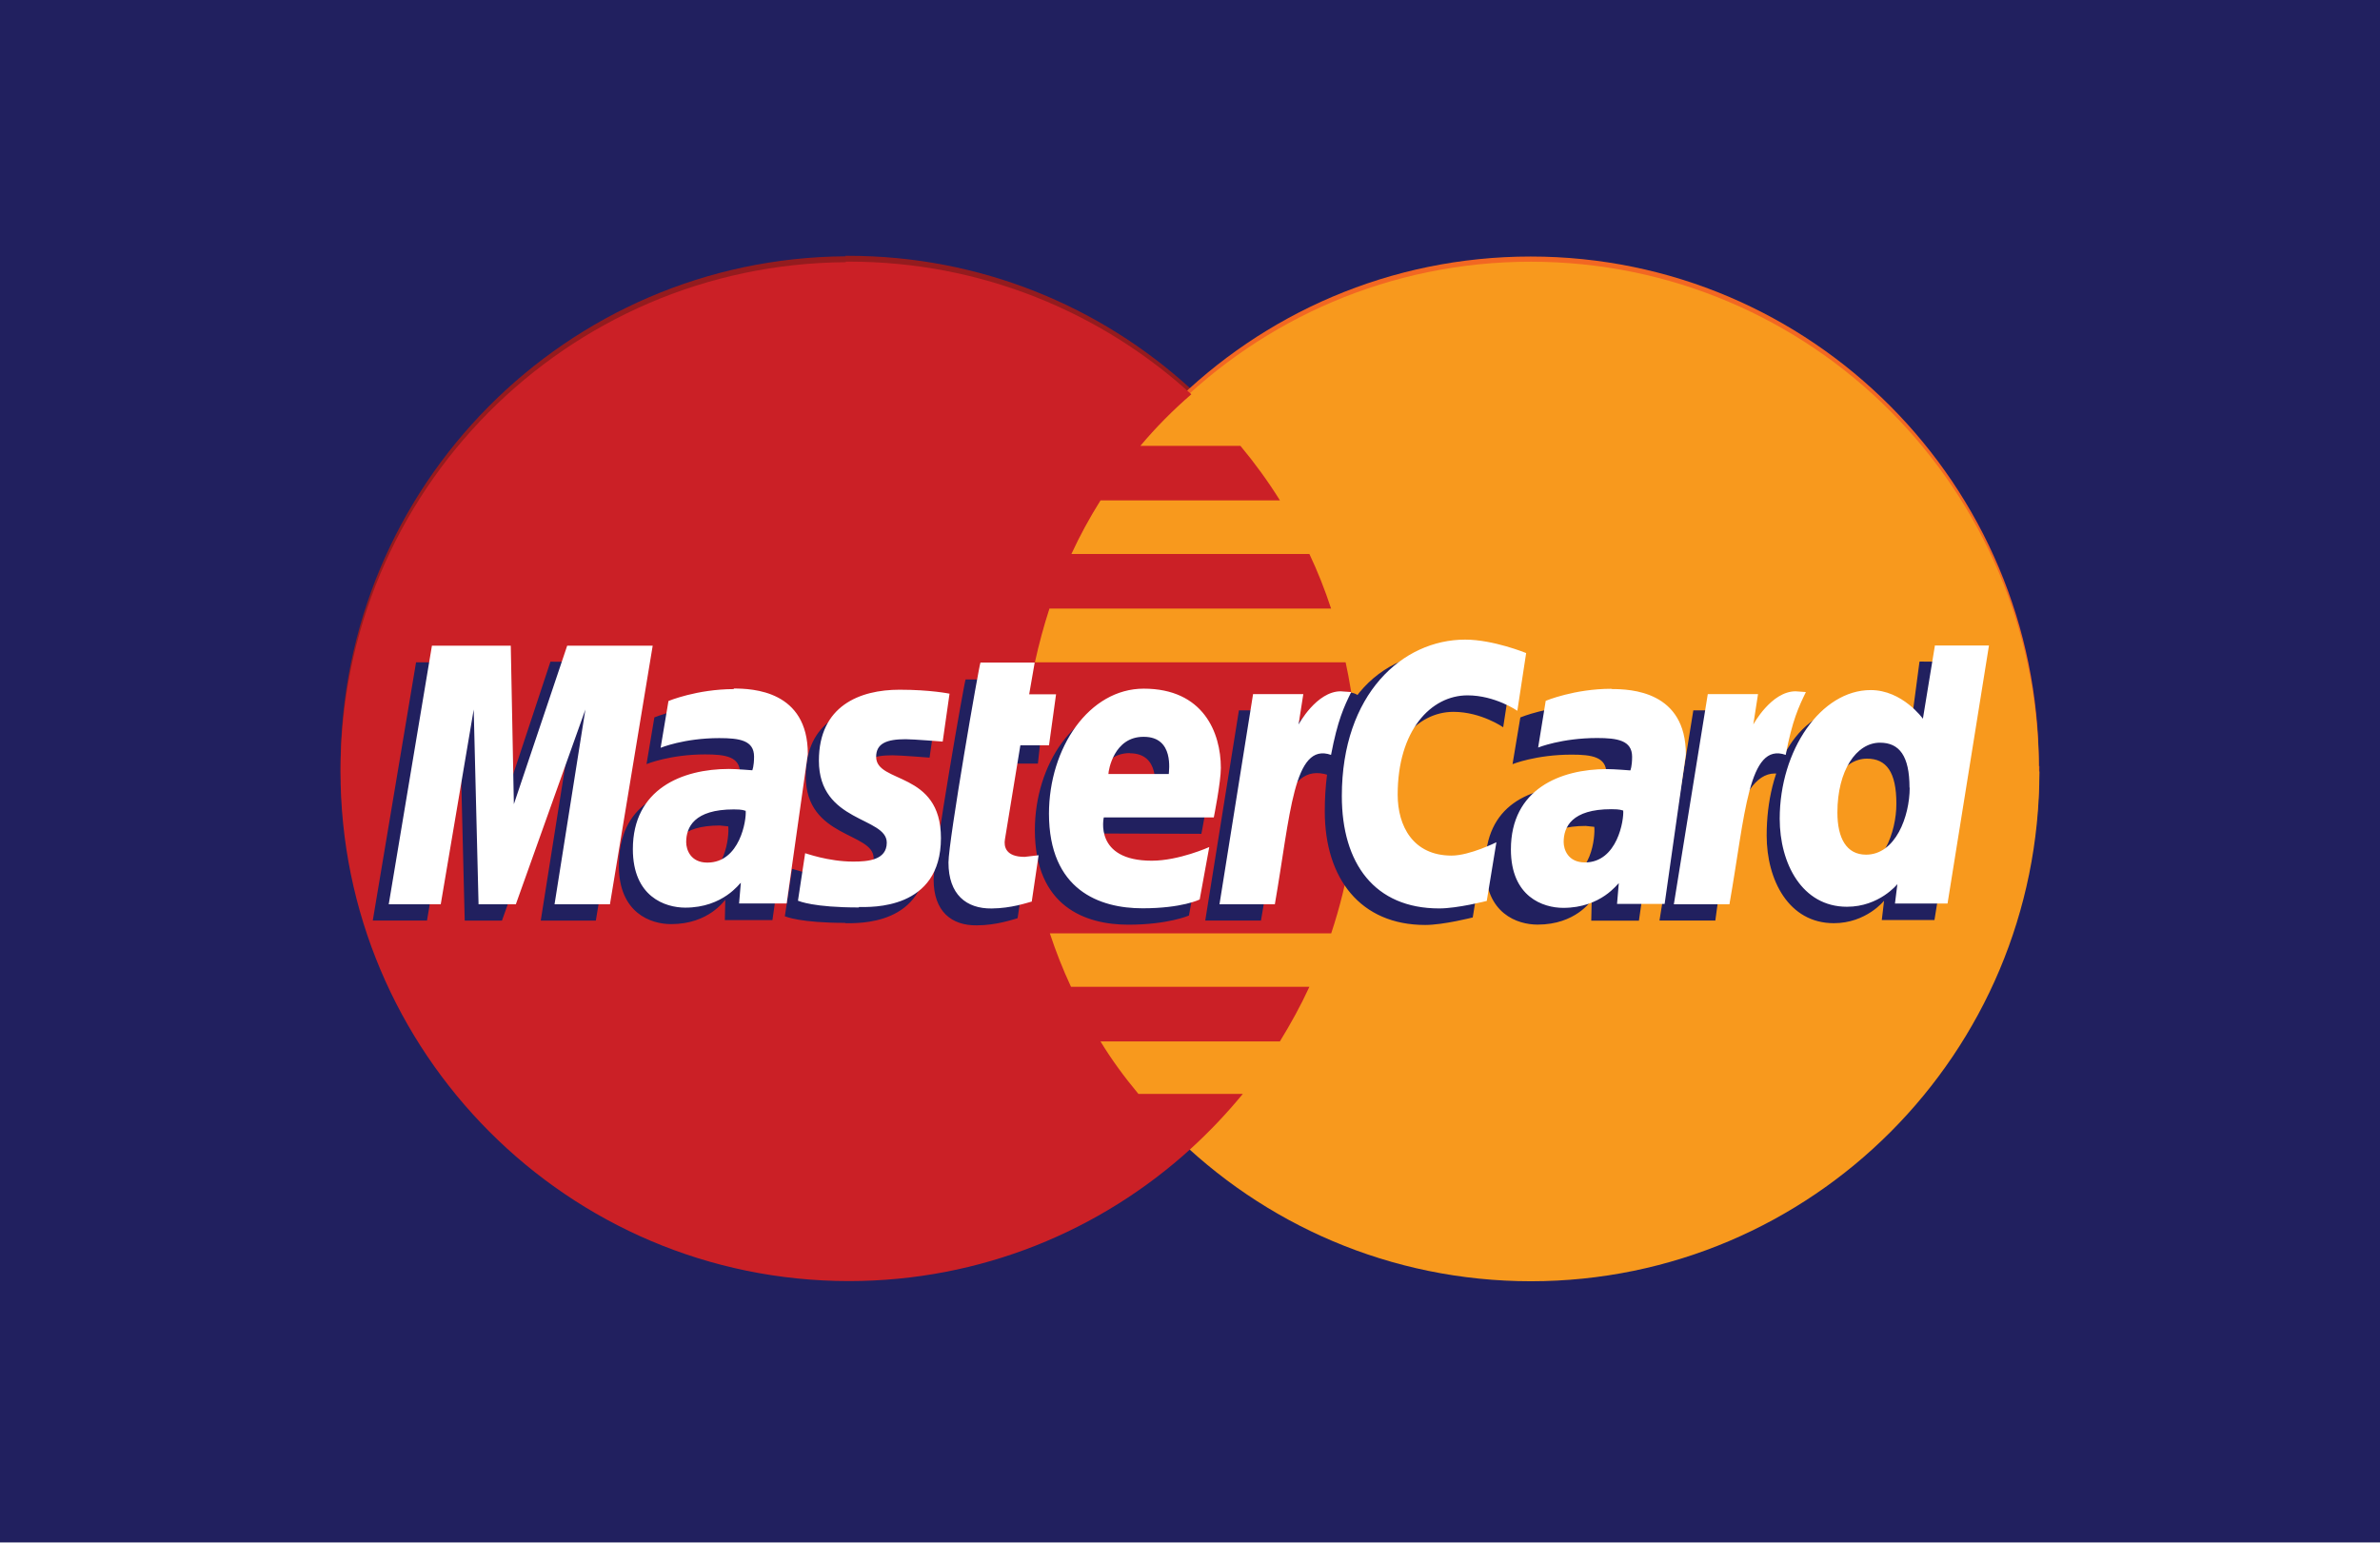
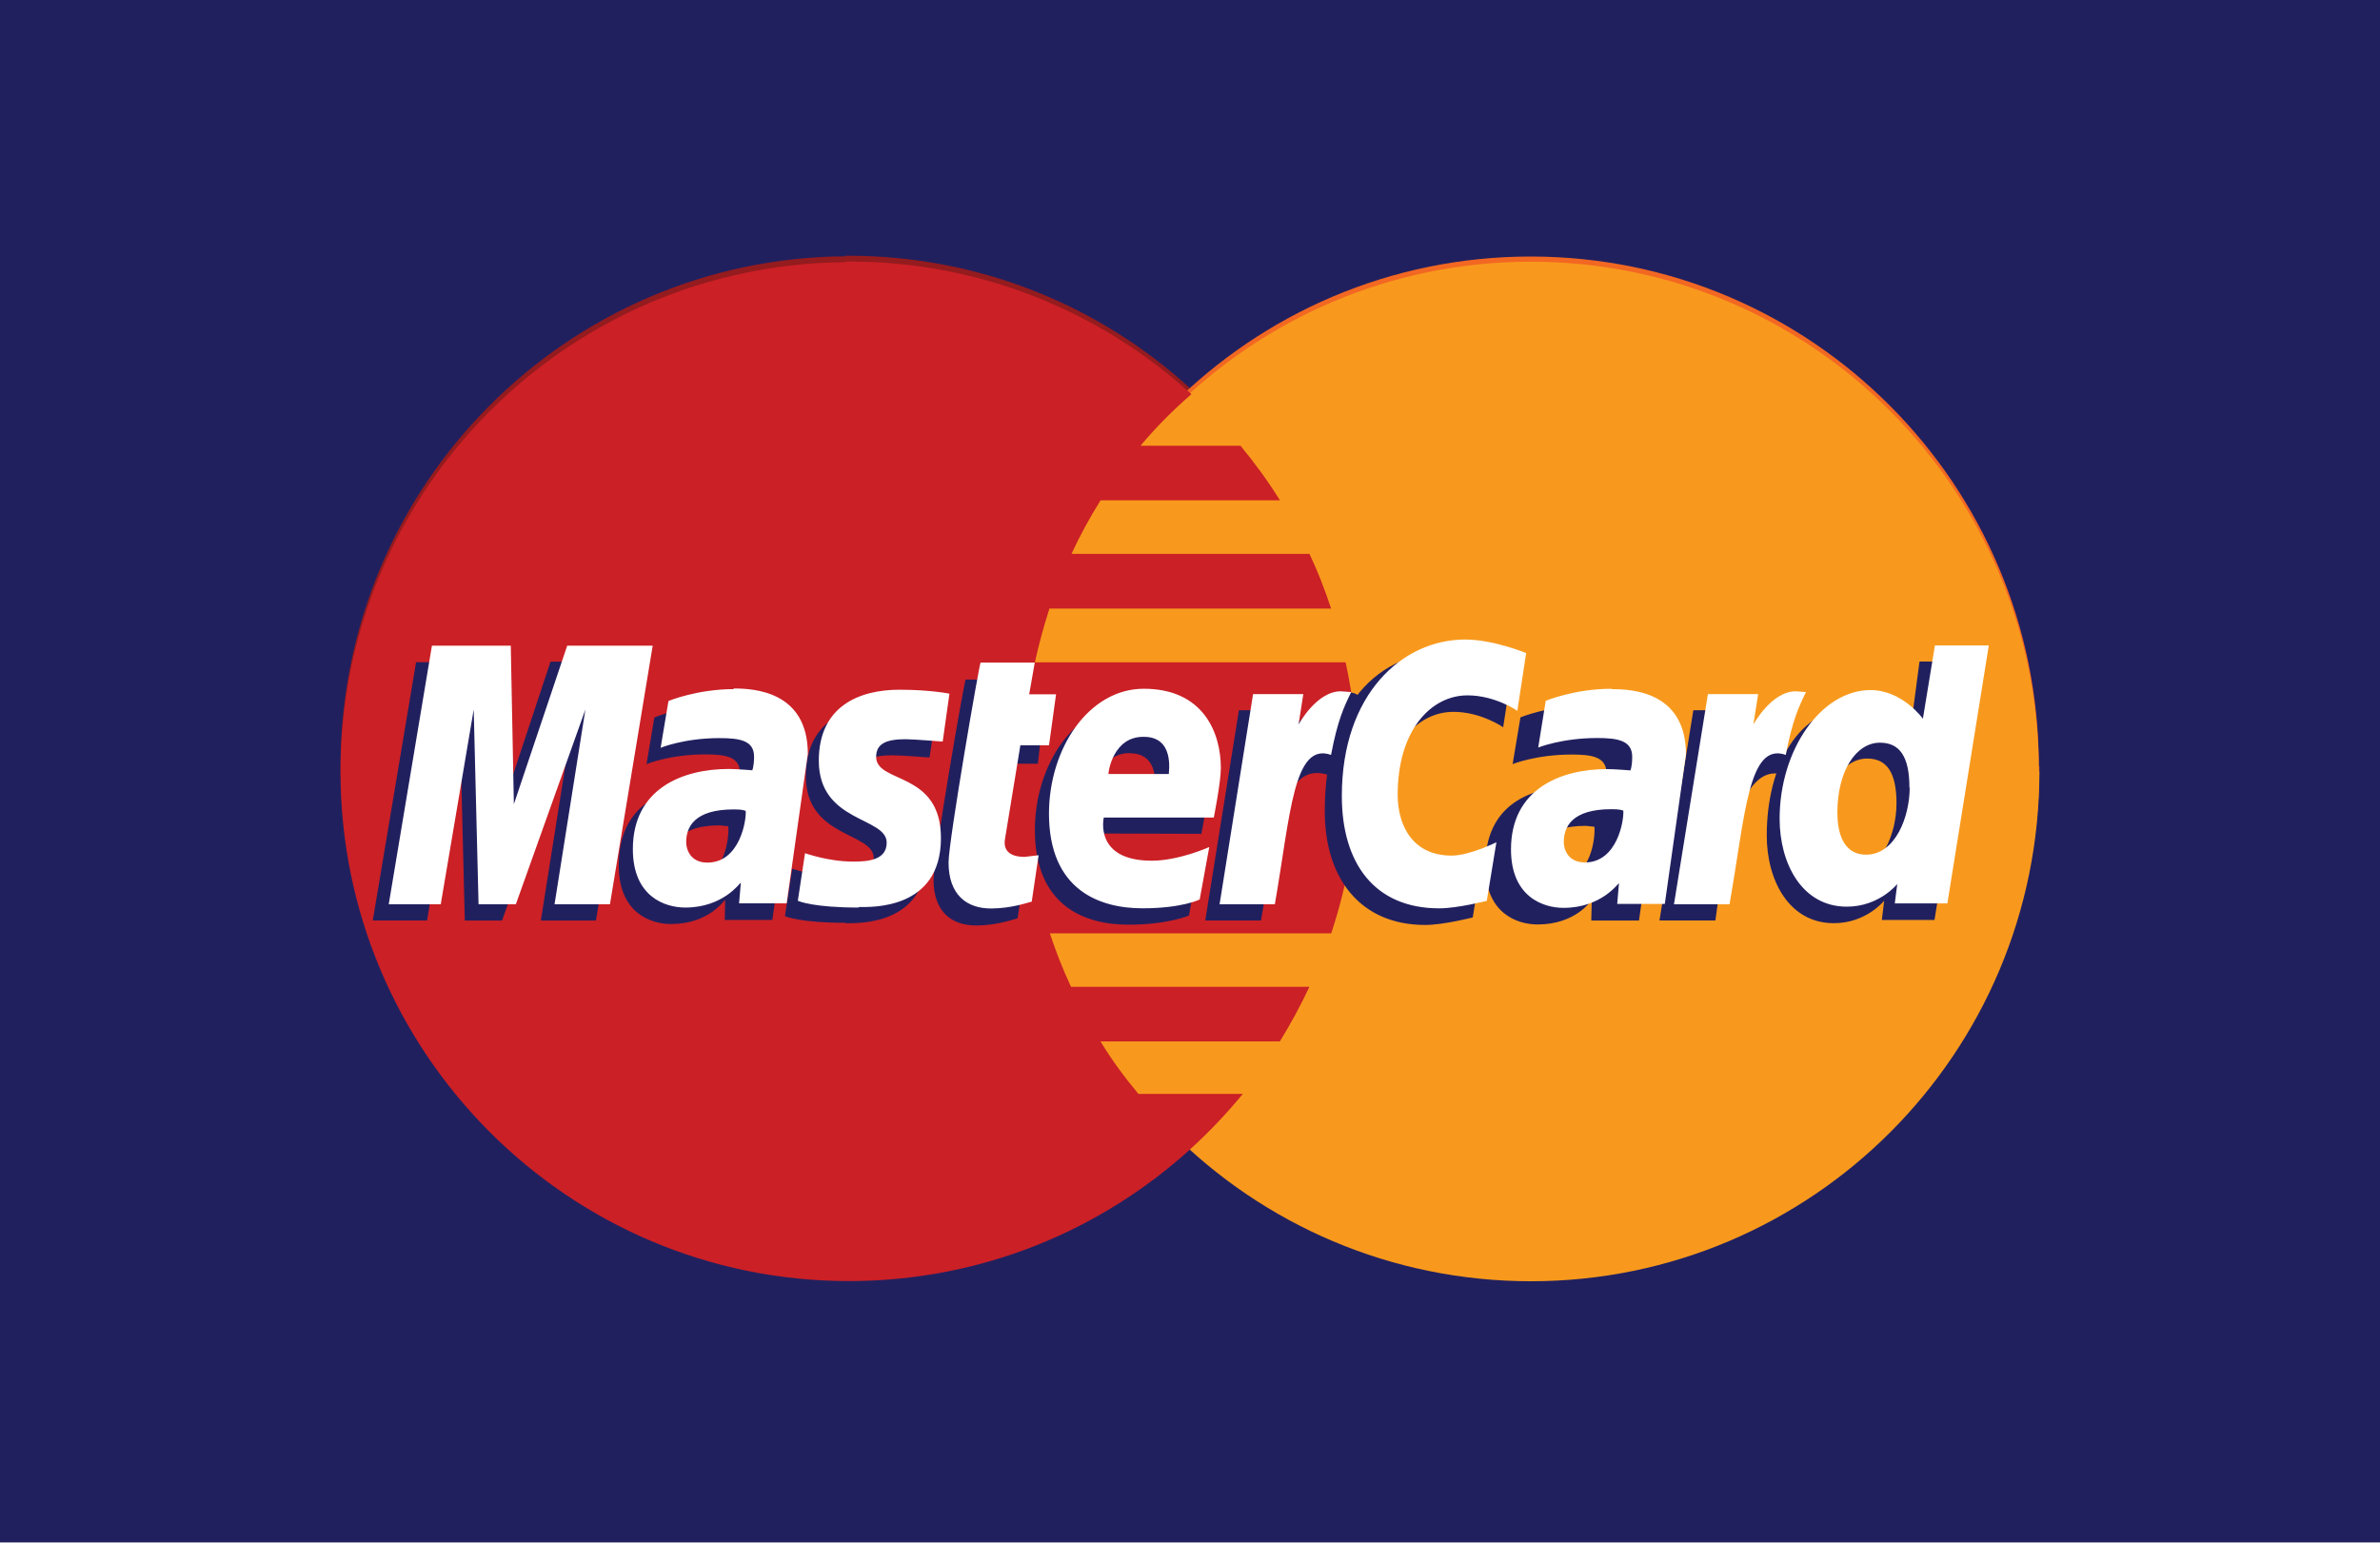
<svg xmlns="http://www.w3.org/2000/svg" width="54" height="35">
  <path fill="#21205F" d="M0 0h54v35H0z" />
-   <path fill="#941B1E" d="M19.188 5.816c-6.334.04-11.46 5.206-11.46 11.563 0 6.38 5.168 11.56 11.535 11.56 2.988 0 5.713-1.15 7.764-3.02h-.002.003c.42-.387.81-.8 1.172-1.24h-2.364c-.316-.386-.603-.78-.86-1.19h4.076c.246-.4.474-.81.67-1.24h-5.42c-.185-.398-.345-.8-.48-1.215h6.384c.386-1.15.594-2.385.594-3.667 0-.85-.09-1.676-.265-2.475H23.48c.088-.41.198-.816.33-1.215h6.387c-.142-.423-.308-.836-.498-1.24h-5.4c.19-.413.41-.82.66-1.21h4.07c-.27-.435-.57-.848-.9-1.24h-2.27c.35-.415.734-.805 1.154-1.168-2.05-1.872-4.774-3.014-7.765-3.014h-.07z" />
+   <path fill="#941B1E" d="M19.188 5.816c-6.334.04-11.46 5.206-11.46 11.563 0 6.38 5.168 11.56 11.535 11.56 2.988 0 5.713-1.15 7.764-3.02h-.002.003c.42-.39.81-.8 1.172-1.24h-2.364c-.316-.388-.603-.78-.86-1.19h4.076c.246-.4.474-.81.67-1.24h-5.42c-.185-.4-.345-.8-.48-1.217h6.384c.386-1.15.594-2.385.594-3.667 0-.85-.09-1.676-.265-2.475H23.48c.088-.41.198-.815.33-1.214h6.387c-.142-.423-.308-.836-.498-1.24h-5.4c.19-.413.41-.82.66-1.21h4.07c-.27-.435-.57-.848-.9-1.24h-2.27c.35-.415.732-.805 1.152-1.168-2.05-1.873-4.774-3.015-7.765-3.015h-.07z" />
  <path fill="#F26722" d="M46.272 17.38c.003 6.386-5.16 11.563-11.533 11.566-6.38 0-11.54-5.174-11.54-11.56v-.005c0-6.38 5.16-11.56 11.53-11.56 6.37 0 11.53 5.18 11.53 11.56v.01z" />
-   <path fill="#F8991D" d="M46.272 17.51c.003 6.384-5.16 11.56-11.533 11.564-6.38 0-11.54-5.174-11.54-11.558v-.007c0-6.39 5.16-11.57 11.53-11.57 6.37 0 11.532 5.17 11.532 11.56z" />
-   <path fill="#CB2026" d="M19.188 5.95c-6.334.04-11.462 5.204-11.462 11.56 0 6.38 5.17 11.56 11.536 11.56 2.988 0 5.713-1.14 7.764-3.01l-.002-.002h.003c.42-.383.81-.796 1.172-1.236h-2.37c-.32-.383-.61-.78-.86-1.19h4.07c.246-.4.474-.813.67-1.24H24.3c-.185-.396-.345-.803-.48-1.213h6.384c.386-1.16.594-2.39.594-3.67 0-.85-.093-1.68-.267-2.48h-7.05c.09-.41.2-.82.33-1.22h6.39c-.14-.425-.302-.837-.492-1.238h-5.4c.193-.42.414-.824.66-1.216h4.072c-.27-.433-.57-.846-.897-1.238h-2.27c.35-.417.736-.807 1.156-1.17-2.05-1.87-4.776-3.01-7.767-3.01h-.072z" />
-   <path d="M23.09 20.826l.155-1.045-.316.04c-.43 0-.49-.23-.45-.39l.42-2.103h.65l.13-1.19h-.61l.12-.72h-1.28c-.027.028-.726 4.05-.726 4.54 0 .725.406 1.047.98 1.04.445-.002.795-.127.92-.16zm.39-1.993c0 1.74 1.146 2.15 2.122 2.15.9 0 1.374-.208 1.374-.208l.216-1.188s-.76.31-1.38.31c-1.318 0-1.088-.984-1.088-.984l2.534.008s.16-.79.16-1.12c0-.81-.44-1.8-1.788-1.8-1.235 0-2.15 1.335-2.15 2.84zm2.154-1.74c.693 0 .566.782.566.846h-1.365c0-.09.13-.85.8-.85zm7.78 3.733l.218-1.343s-.603.305-1.016.305c-.873 0-1.223-.668-1.223-1.385 0-1.453.75-2.25 1.585-2.25.626 0 1.128.35 1.128.35l.2-1.304s-.592-.43-1.23-.44c-1.92-.01-3.018 1.33-3.018 3.65 0 1.53.812 2.58 2.278 2.58.415 0 1.077-.17 1.077-.17zm-17.08-4.817c-.84 0-1.487.27-1.487.27l-.178 1.06s.53-.22 1.33-.22c.46 0 .79.05.79.42 0 .225-.04.31-.04.31s-.363-.03-.53-.03c-1.2 0-2.178.453-2.178 1.824 0 1.08.73 1.327 1.185 1.327.865 0 1.21-.545 1.23-.55l-.01.458h1.08l.483-3.39c0-1.44-1.25-1.487-1.686-1.487zm.19 2.75c.022.2-.055 1.18-.794 1.18-.382 0-.48-.29-.48-.467 0-.337.183-.74 1.082-.74l.19.02zm2.647 2.19c.28 0 1.86.07 1.86-1.57 0-1.53-1.46-1.23-1.46-1.84 0-.308.24-.4.68-.4.175 0 .84.053.84.053l.156-1.088s-.432-.1-1.133-.1c-.91 0-1.832.364-1.832 1.61 0 1.41 1.54 1.266 1.54 1.86 0 .397-.43.43-.76.43-.573 0-1.09-.198-1.09-.187l-.165 1.075c.03.01.35.15 1.38.15zm24.38-5.93l-.22 1.66s-.46-.64-1.185-.64c-1.36 0-2.062 1.36-2.062 2.92 0 1.01.5 1.99 1.524 1.99.735 0 1.14-.51 1.14-.51l-.052.438h1.195l.94-5.855-1.273-.01zm-.524 3.22c0 .65-.322 1.52-.986 1.52-.443 0-.65-.37-.65-.96 0-.955.43-1.584.97-1.584.44 0 .666.305.666 1.02zM9.688 20.89l.746-4.42.11 4.42h.845l1.58-4.42-.7 4.42h1.25l.97-5.86-2-.015-1.188 3.59-.033-3.576H9.44l-.982 5.86h1.22zm18.92.01c.36-2.038.486-3.647 1.53-3.313.15-.79.505-1.474.667-1.808 0 0-.05-.08-.372-.08-.55 0-1.286 1.12-1.286 1.12l.11-.7H28.11l-.764 4.77h1.26zm7.377-4.89c-.843 0-1.49.27-1.49.27l-.177 1.06s.534-.216 1.34-.216c.457 0 .79.05.79.426 0 .225-.04.31-.04.31s-.36-.03-.528-.03c-1.2 0-2.18.453-2.18 1.824 0 1.08.73 1.327 1.186 1.327.865 0 1.208-.54 1.228-.55l-.01.46h1.082l.483-3.39c0-1.433-1.25-1.48-1.69-1.48zm.188 2.753c.022.206-.053 1.184-.793 1.184-.387 0-.484-.292-.484-.465 0-.337.183-.74 1.082-.74l.19.02zm2.745 2.136c.196-1.5.56-3.61 1.525-3.32.15-.79.007-.79-.315-.79-.55 0-.674.02-.674.02l.112-.69H38.42l-.768 4.77h1.265z" fill="#21205F" />
-   <path d="M23.41 20.454l.155-1.047-.317.037c-.427 0-.475-.23-.447-.397l.35-2.134h.65l.16-1.158h-.61l.125-.72h-1.23c-.027.028-.726 4.05-.726 4.537 0 .726.405 1.05.98 1.043.447-.004.797-.128.92-.16zm.39-1.996c0 1.74 1.146 2.153 2.123 2.153.9 0 1.297-.2 1.297-.2l.217-1.19s-.686.31-1.305.31c-1.32 0-1.088-.982-1.088-.982h2.496s.16-.8.16-1.122c0-.81-.402-1.8-1.75-1.8-1.235 0-2.15 1.336-2.15 2.843zm2.154-1.738c.693 0 .565.78.565.844h-1.37c0-.08.123-.844.793-.844zm7.778 3.732l.22-1.34s-.604.303-1.017.303c-.873 0-1.223-.668-1.223-1.383 0-1.455.752-2.253 1.585-2.253.627 0 1.13.35 1.13.35l.2-1.31s-.744-.305-1.384-.305c-1.42 0-2.798 1.232-2.798 3.55 0 1.532.744 2.55 2.21 2.55.417 0 1.077-.17 1.077-.17zm-17.077-4.815c-.842 0-1.488.27-1.488.27l-.178 1.062s.53-.22 1.33-.22c.46 0 .79.05.79.42 0 .223-.04.31-.04.31s-.363-.03-.53-.03c-1.06 0-2.18.452-2.18 1.82 0 1.08.733 1.327 1.19 1.327.864 0 1.24-.563 1.26-.565l-.04.47h1.08l.48-3.39c0-1.44-1.25-1.487-1.686-1.487zm.264 2.76c.02.207-.13 1.177-.87 1.177-.38 0-.48-.293-.48-.464 0-.338.18-.743 1.08-.743.21 0 .23.024.26.03zm2.57 2.185c.27 0 1.86.07 1.86-1.565 0-1.53-1.47-1.228-1.47-1.843 0-.305.24-.4.67-.4.173 0 .84.054.84.054l.155-1.087s-.43-.09-1.134-.09c-.906 0-1.83.368-1.83 1.61 0 1.41 1.54 1.27 1.54 1.86 0 .398-.43.43-.76.43-.574 0-1.09-.194-1.092-.19l-.163 1.078c.03.01.35.153 1.38.153zm24.41-5.92l-.27 1.647s-.463-.65-1.185-.65c-1.126 0-2.064 1.36-2.064 2.92 0 1.01.504 1.997 1.526 1.997.735 0 1.144-.514 1.144-.514l-.055.44h1.193l.94-5.855H43.9zm-.57 3.212c0 .65-.32 1.52-.99 1.52-.444 0-.65-.373-.65-.957 0-.954.43-1.584.966-1.584.442 0 .67.303.67 1.02zM10 20.52l.748-4.42.11 4.42h.846l1.578-4.42-.7 4.42h1.257l.97-5.868h-1.94l-1.21 3.596-.07-3.596H9.8l-.98 5.868h1.185zm18.925 0c.355-2.037.422-3.69 1.275-3.39.15-.787.294-1.092.458-1.426l-.238-.017c-.55 0-.957.753-.957.753l.108-.69h-1.14l-.762 4.77h1.264zm7.636-4.89c-.84 0-1.49.273-1.49.273l-.172 1.06s.534-.216 1.337-.216c.46 0 .795.053.795.425 0 .226-.04.31-.04.31s-.363-.03-.53-.03c-1.062 0-2.18.455-2.18 1.823 0 1.08.734 1.326 1.188 1.326.866 0 1.24-.56 1.26-.56l-.04.47h1.08l.482-3.39c0-1.44-1.25-1.485-1.687-1.485zm.268 2.76c.02.21-.13 1.18-.868 1.18-.385 0-.483-.293-.483-.464 0-.34.183-.744 1.082-.744.21 0 .23.024.265.03zm2.41 2.13c.36-2.037.426-3.69 1.277-3.39.15-.787.296-1.092.458-1.426l-.233-.017c-.553 0-.96.753-.96.753l.107-.69h-1.14l-.77 4.77h1.265z" fill="#fff" />
+   <path fill="#F8991D" d="M46.272 17.51c.003 6.384-5.16 11.56-11.533 11.564-6.38 0-11.54-5.174-11.54-11.558v-.007c0-6.39 5.16-11.57 11.53-11.57 6.37 0 11.53 5.17 11.53 11.56z" />
+   <path fill="#CB2026" d="M19.188 5.95c-6.334.04-11.462 5.204-11.462 11.56 0 6.38 5.17 11.56 11.536 11.56 2.988 0 5.713-1.14 7.764-3.01l-.002-.002h.003c.42-.383.81-.796 1.172-1.236h-2.37c-.32-.383-.61-.78-.86-1.19h4.07c.244-.4.472-.813.67-1.24H24.3c-.185-.396-.345-.803-.48-1.213h6.384c.386-1.16.594-2.39.594-3.67 0-.85-.093-1.68-.267-2.48h-7.05c.09-.41.2-.82.33-1.22h6.39c-.14-.427-.3-.84-.49-1.24h-5.4c.193-.42.414-.824.66-1.216h4.07c-.27-.433-.57-.846-.895-1.238h-2.27c.35-.417.736-.807 1.156-1.17-2.05-1.87-4.775-3.01-7.766-3.01h-.072z" />
+   <path d="M23.09 20.826l.155-1.045-.316.04c-.43 0-.49-.23-.45-.39l.42-2.1h.65l.13-1.19h-.61l.12-.72h-1.28c-.03.027-.728 4.05-.728 4.54 0 .724.406 1.046.98 1.04.445-.003.795-.128.92-.16zm.39-1.993c0 1.74 1.146 2.15 2.122 2.15.9 0 1.374-.208 1.374-.208l.216-1.188s-.76.31-1.38.31c-1.318 0-1.088-.984-1.088-.984l2.534.008s.16-.79.16-1.12c0-.81-.44-1.8-1.788-1.8-1.235 0-2.15 1.337-2.15 2.84zm2.154-1.74c.693 0 .566.782.566.846h-1.365c0-.09.13-.85.8-.85zm7.78 3.733l.218-1.343s-.603.305-1.016.305c-.873 0-1.223-.668-1.223-1.385 0-1.453.75-2.25 1.585-2.25.626 0 1.128.35 1.128.35l.2-1.304s-.592-.43-1.23-.44c-1.92-.01-3.018 1.33-3.018 3.65 0 1.53.812 2.58 2.278 2.58.415 0 1.077-.17 1.077-.17zm-17.08-4.817c-.84 0-1.487.27-1.487.27l-.178 1.06s.53-.22 1.33-.22c.46 0 .79.05.79.42 0 .223-.04.31-.04.31s-.365-.03-.53-.03c-1.2 0-2.18.45-2.18 1.822 0 1.08.73 1.327 1.185 1.327.865 0 1.21-.546 1.23-.55l-.01.457h1.08l.483-3.39c0-1.44-1.25-1.487-1.687-1.487zm.19 2.75c.022.2-.055 1.18-.794 1.18-.382 0-.48-.29-.48-.47 0-.336.183-.74 1.082-.74l.19.02zm2.647 2.19c.28 0 1.86.07 1.86-1.57 0-1.53-1.46-1.23-1.46-1.84 0-.31.24-.4.68-.4.177 0 .84.05.84.05l.158-1.087s-.432-.1-1.133-.1c-.91 0-1.832.364-1.832 1.61 0 1.41 1.54 1.266 1.54 1.86 0 .397-.43.43-.76.43-.573 0-1.09-.198-1.09-.187l-.165 1.075c.03.01.35.15 1.38.15zm24.38-5.93l-.22 1.66s-.46-.64-1.183-.64c-1.36 0-2.062 1.36-2.062 2.92 0 1.01.5 1.99 1.524 1.99.734 0 1.14-.51 1.14-.51l-.053.436h1.195l.94-5.855-1.272-.01zm-.522 3.22c0 .65-.322 1.52-.986 1.52-.442 0-.65-.37-.65-.96 0-.957.43-1.586.97-1.586.44 0 .667.305.667 1.02zm-33.34 2.65l.747-4.42.11 4.42h.845l1.58-4.42-.7 4.42h1.25l.97-5.86-2-.016-1.19 3.59-.032-3.576H9.44l-.982 5.86h1.22zm18.92.01c.36-2.04.487-3.648 1.53-3.314.15-.79.506-1.474.668-1.808 0 0-.05-.08-.372-.08-.55 0-1.286 1.12-1.286 1.12l.11-.7H28.11l-.764 4.77h1.26zm7.378-4.89c-.843 0-1.49.27-1.49.27l-.177 1.06s.533-.217 1.34-.217c.456 0 .79.05.79.426 0 .224-.04.31-.04.31s-.36-.03-.53-.03c-1.2 0-2.18.452-2.18 1.823 0 1.08.73 1.327 1.187 1.327.865 0 1.208-.54 1.228-.55l-.01.46h1.082l.483-3.39c0-1.432-1.25-1.48-1.69-1.48zm.188 2.752c.022.206-.053 1.184-.793 1.184-.386 0-.483-.292-.483-.465 0-.336.183-.74 1.082-.74l.19.02zm2.745 2.136c.195-1.5.56-3.61 1.524-3.32.15-.79.007-.79-.315-.79-.55 0-.675.02-.675.02l.112-.69H38.42l-.768 4.77h1.265z" fill="#21205F" />
+   <path d="M23.41 20.454l.155-1.047-.317.037c-.427 0-.475-.23-.447-.397l.35-2.134h.65l.16-1.158h-.61l.127-.72h-1.23c-.027.028-.726 4.05-.726 4.537 0 .726.406 1.05.98 1.043.448-.004.798-.128.92-.16zm.39-1.996c0 1.74 1.146 2.153 2.123 2.153.9 0 1.297-.2 1.297-.2l.217-1.19s-.686.31-1.305.31c-1.32 0-1.088-.98-1.088-.98h2.496s.16-.8.16-1.122c0-.81-.402-1.8-1.75-1.8-1.235 0-2.15 1.336-2.15 2.843zm2.154-1.738c.693 0 .565.78.565.844h-1.37c0-.08.12-.844.79-.844zm7.778 3.732l.22-1.34s-.604.303-1.017.303c-.873 0-1.223-.668-1.223-1.383 0-1.455.752-2.253 1.585-2.253.627 0 1.13.35 1.13.35l.2-1.31s-.744-.307-1.384-.307c-1.42 0-2.798 1.232-2.798 3.55 0 1.532.744 2.55 2.21 2.55.417 0 1.077-.17 1.077-.17zm-17.077-4.815c-.842 0-1.488.27-1.488.27l-.178 1.062s.53-.22 1.33-.22c.46 0 .79.05.79.42 0 .22-.04.31-.04.31s-.365-.03-.53-.03c-1.06 0-2.18.45-2.18 1.82 0 1.08.73 1.325 1.19 1.325.862 0 1.24-.563 1.26-.565l-.04.47h1.08l.48-3.39c0-1.44-1.25-1.486-1.688-1.486zm.264 2.76c.02.207-.13 1.177-.87 1.177-.38 0-.48-.293-.48-.464 0-.338.18-.743 1.08-.743.21 0 .23.024.26.03zm2.57 2.185c.27 0 1.86.07 1.86-1.565 0-1.53-1.47-1.228-1.47-1.843 0-.305.24-.4.67-.4.17 0 .84.054.84.054l.153-1.087s-.43-.09-1.134-.09c-.907 0-1.83.37-1.83 1.61 0 1.41 1.54 1.27 1.54 1.86 0 .4-.43.43-.76.43-.575 0-1.09-.192-1.093-.19l-.163 1.08c.03.01.35.153 1.38.153zm24.41-5.92l-.27 1.647s-.465-.65-1.187-.65c-1.126 0-2.064 1.36-2.064 2.92 0 1.01.503 1.995 1.525 1.995.735 0 1.144-.514 1.144-.514l-.056.44h1.193l.94-5.854H43.9zm-.57 3.212c0 .65-.32 1.52-.99 1.52-.446 0-.65-.373-.65-.957 0-.954.43-1.584.964-1.584.442 0 .67.303.67 1.02zM10 20.52l.748-4.42.11 4.42h.846l1.578-4.42-.7 4.42h1.257l.97-5.868h-1.94l-1.21 3.596-.07-3.596H9.8l-.98 5.868h1.185zm18.925 0c.355-2.037.422-3.69 1.275-3.39.15-.787.294-1.092.458-1.426l-.238-.017c-.55 0-.957.753-.957.753l.108-.69h-1.14l-.76 4.77h1.264zm7.636-4.89c-.84 0-1.49.273-1.49.273l-.17 1.06s.534-.216 1.337-.216c.46 0 .795.053.795.425 0 .226-.04.31-.04.31s-.362-.03-.53-.03c-1.06 0-2.18.455-2.18 1.823 0 1.08.735 1.326 1.19 1.326.865 0 1.24-.56 1.26-.56l-.04.47h1.08l.48-3.39c0-1.44-1.25-1.483-1.686-1.483zm.27 2.76c.02.21-.13 1.18-.87 1.18-.383 0-.48-.293-.48-.464 0-.34.182-.744 1.08-.744.21 0 .23.024.266.03zm2.41 2.13c.36-2.037.426-3.69 1.277-3.39.15-.787.296-1.092.458-1.426l-.233-.017c-.552 0-.96.753-.96.753l.108-.69h-1.14l-.77 4.77h1.265z" fill="#fff" />
</svg>
